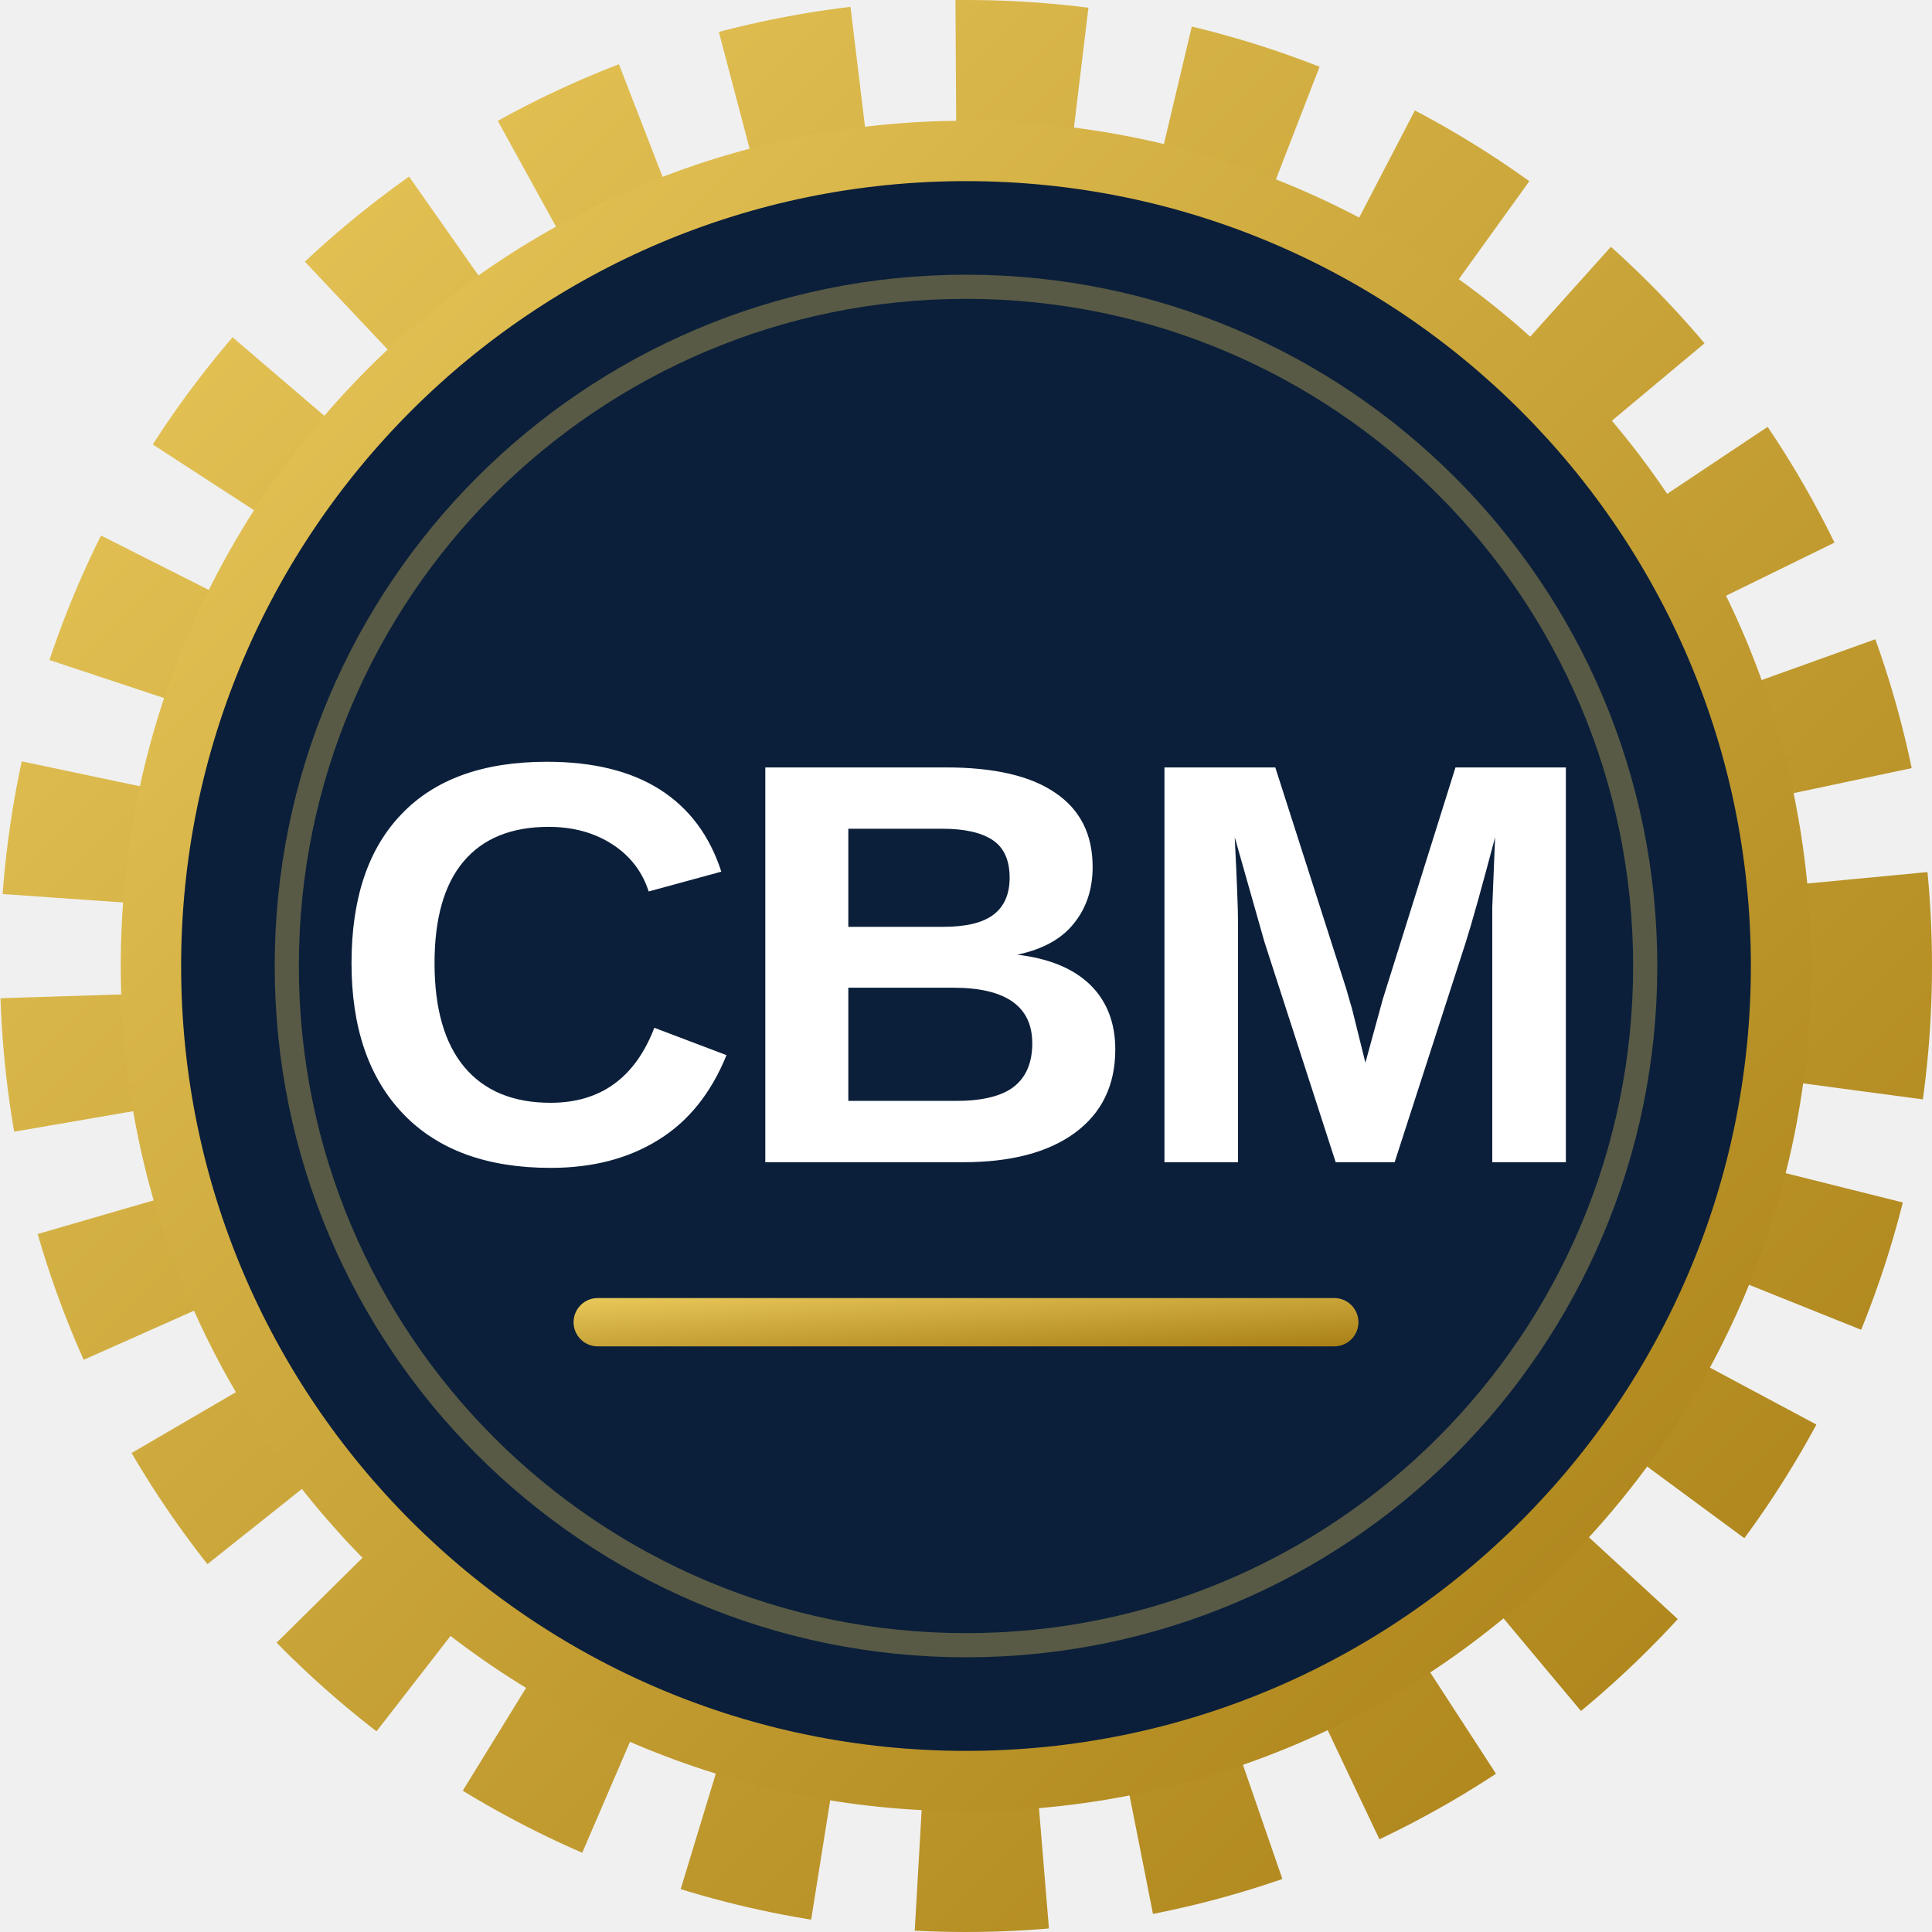
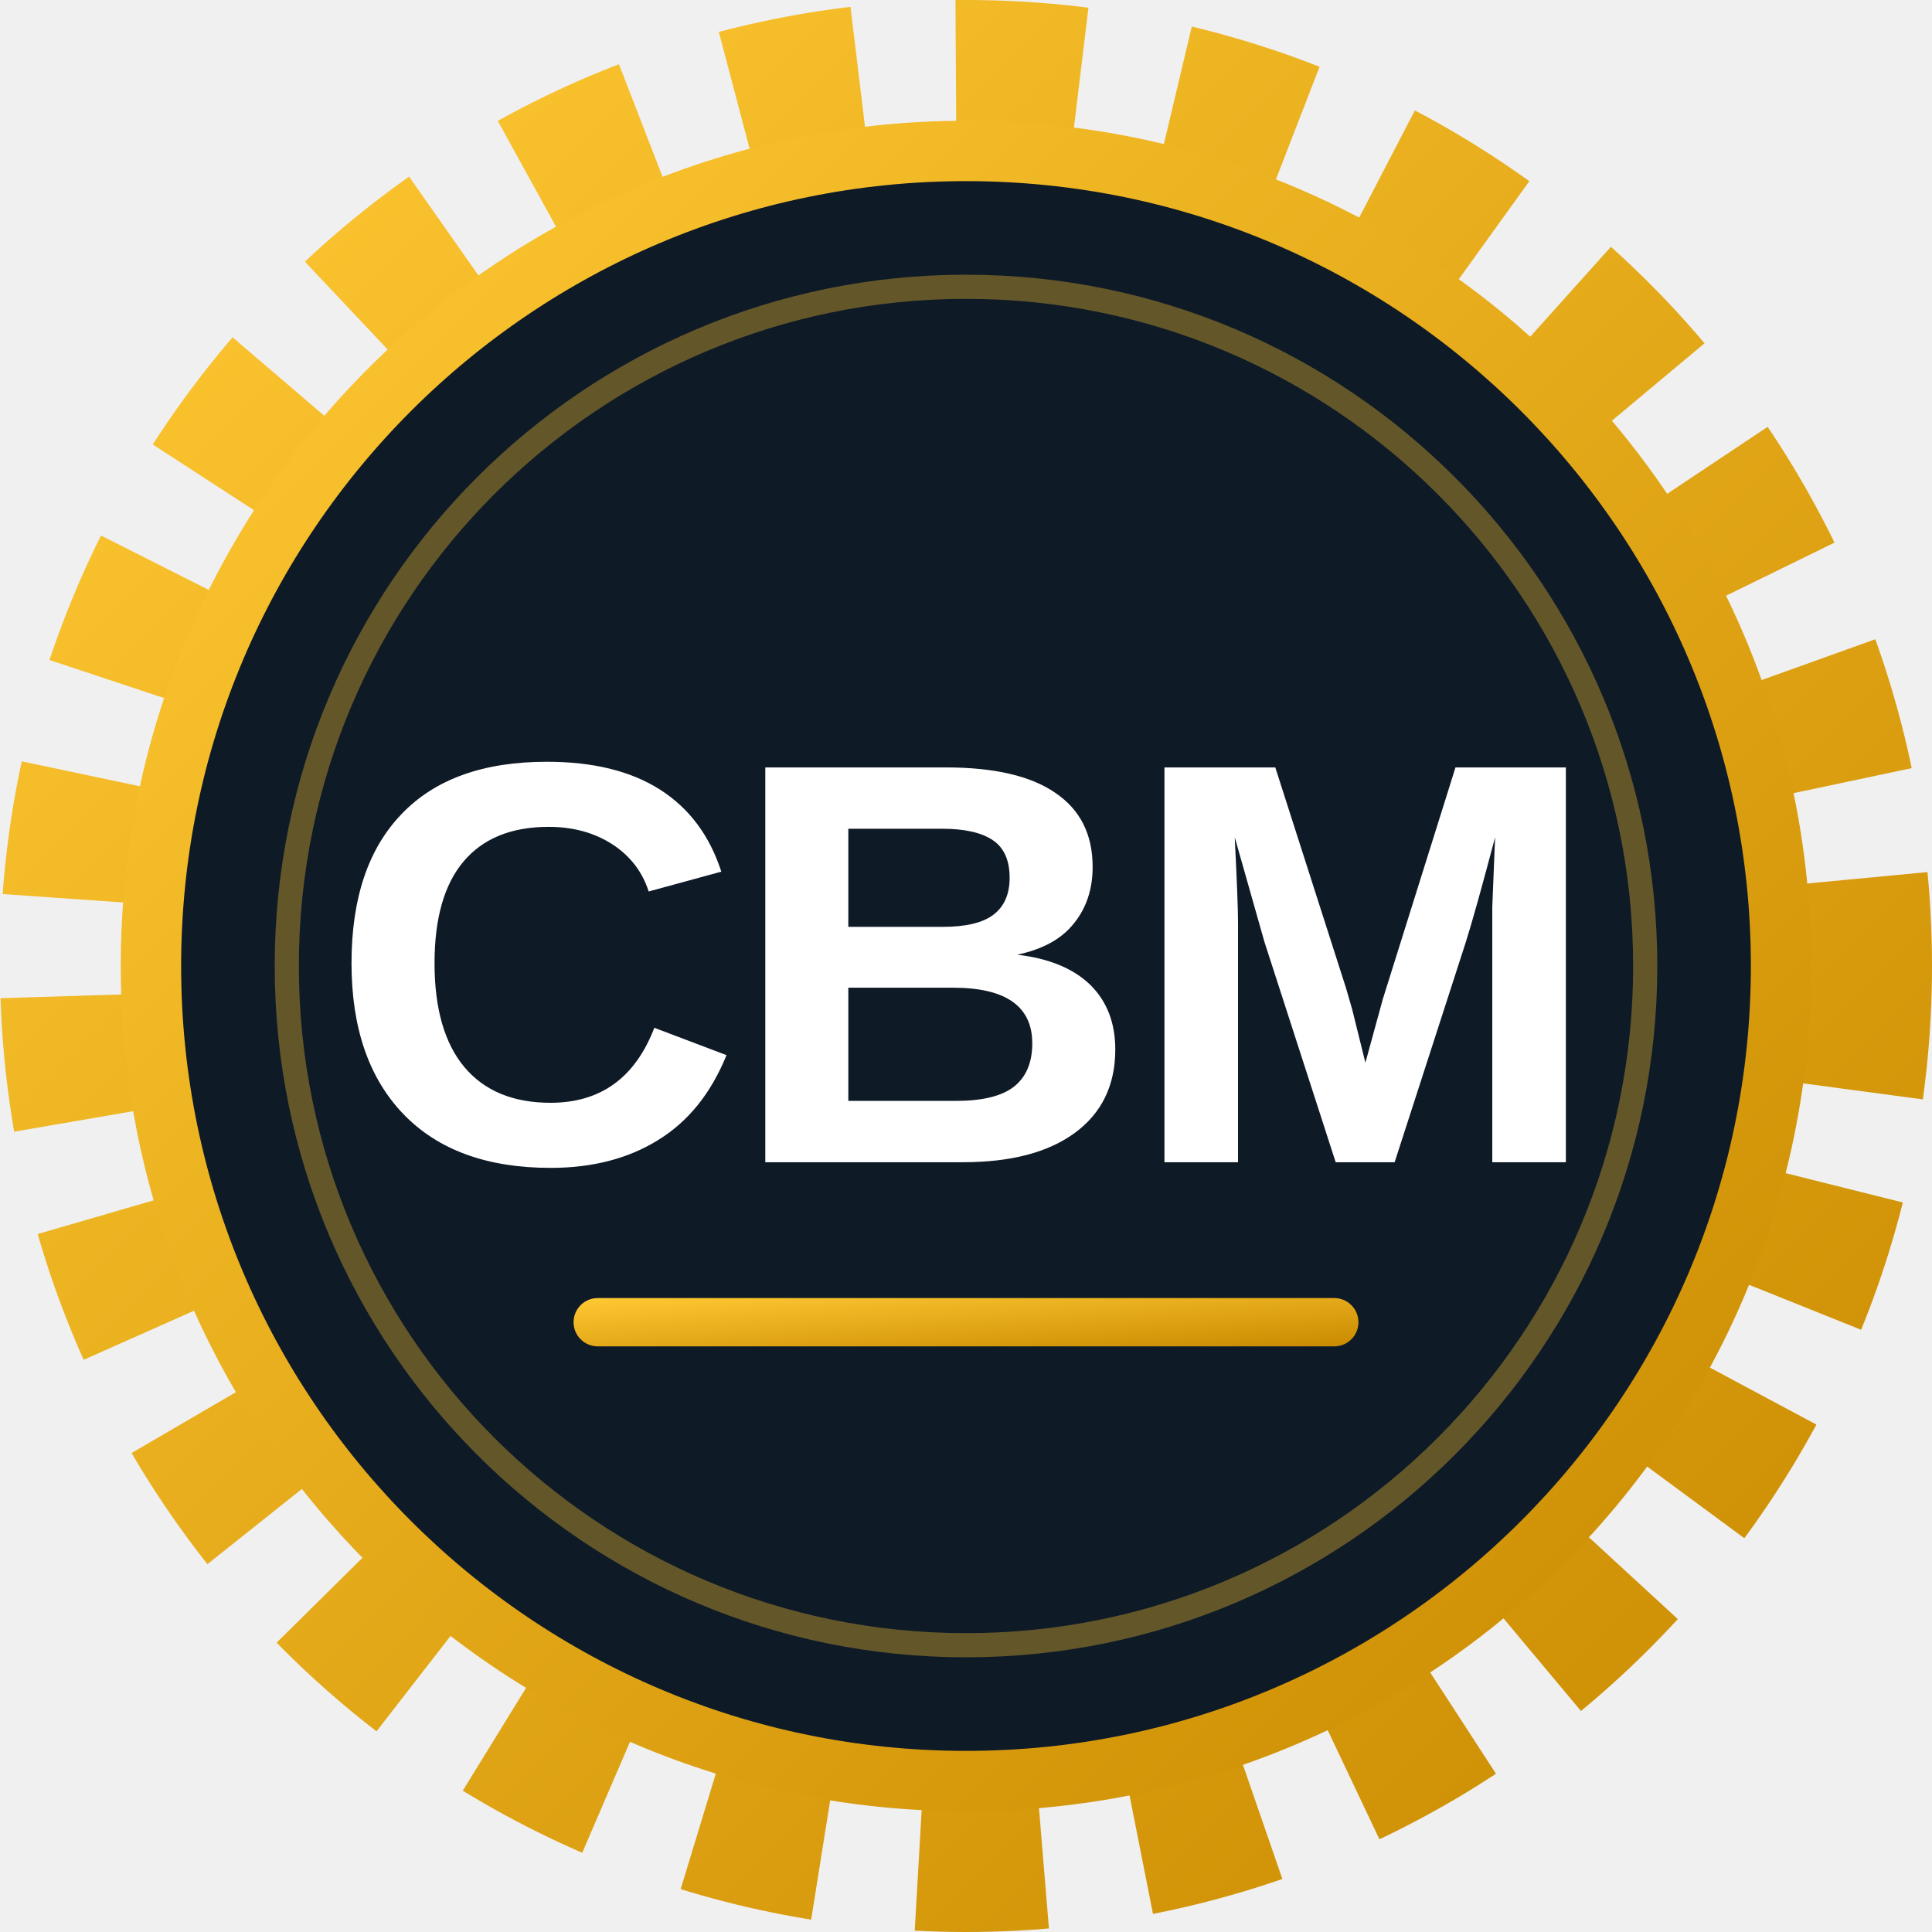
<svg xmlns="http://www.w3.org/2000/svg" viewBox="0 0 64 64" role="img" aria-label="CBM">
  <defs>
    <linearGradient id="o" x1="0" y1="0" x2="1" y2="1">
-       <stop offset="0" stop-color="#e9c85a" />
-       <stop offset="1" stop-color="#a87f16" />
+       <stop offset="0" stop-color="#ffc933" />
+       <stop offset="1" stop-color="#c98a00" />
    </linearGradient>
  </defs>
  <circle cx="32" cy="32" r="29.5" fill="none" stroke="url(#o)" stroke-width="5" stroke-dasharray="4.1 3.2" />
-   <circle cx="32" cy="32" r="27" fill="#0b1f3a" stroke="url(#o)" stroke-width="2" />
-   <circle cx="32" cy="32" r="22.5" fill="none" stroke="#e9c85a" stroke-opacity=".35" stroke-width=".8" />
+   <circle cx="32" cy="32" r="27" fill="#0f1a27" stroke="url(#o)" stroke-width="2" />
+   <circle cx="32" cy="32" r="22.5" fill="none" stroke="#ffc933" stroke-opacity=".35" stroke-width=".8" />
  <text x="32" y="38.5" text-anchor="middle" font-family="Arial, Helvetica, sans-serif" font-weight="800" font-size="19" letter-spacing="-.5" fill="#fff">CBM</text>
  <rect x="19" y="43" width="26" height="1.6" rx=".8" fill="url(#o)" />
</svg>
